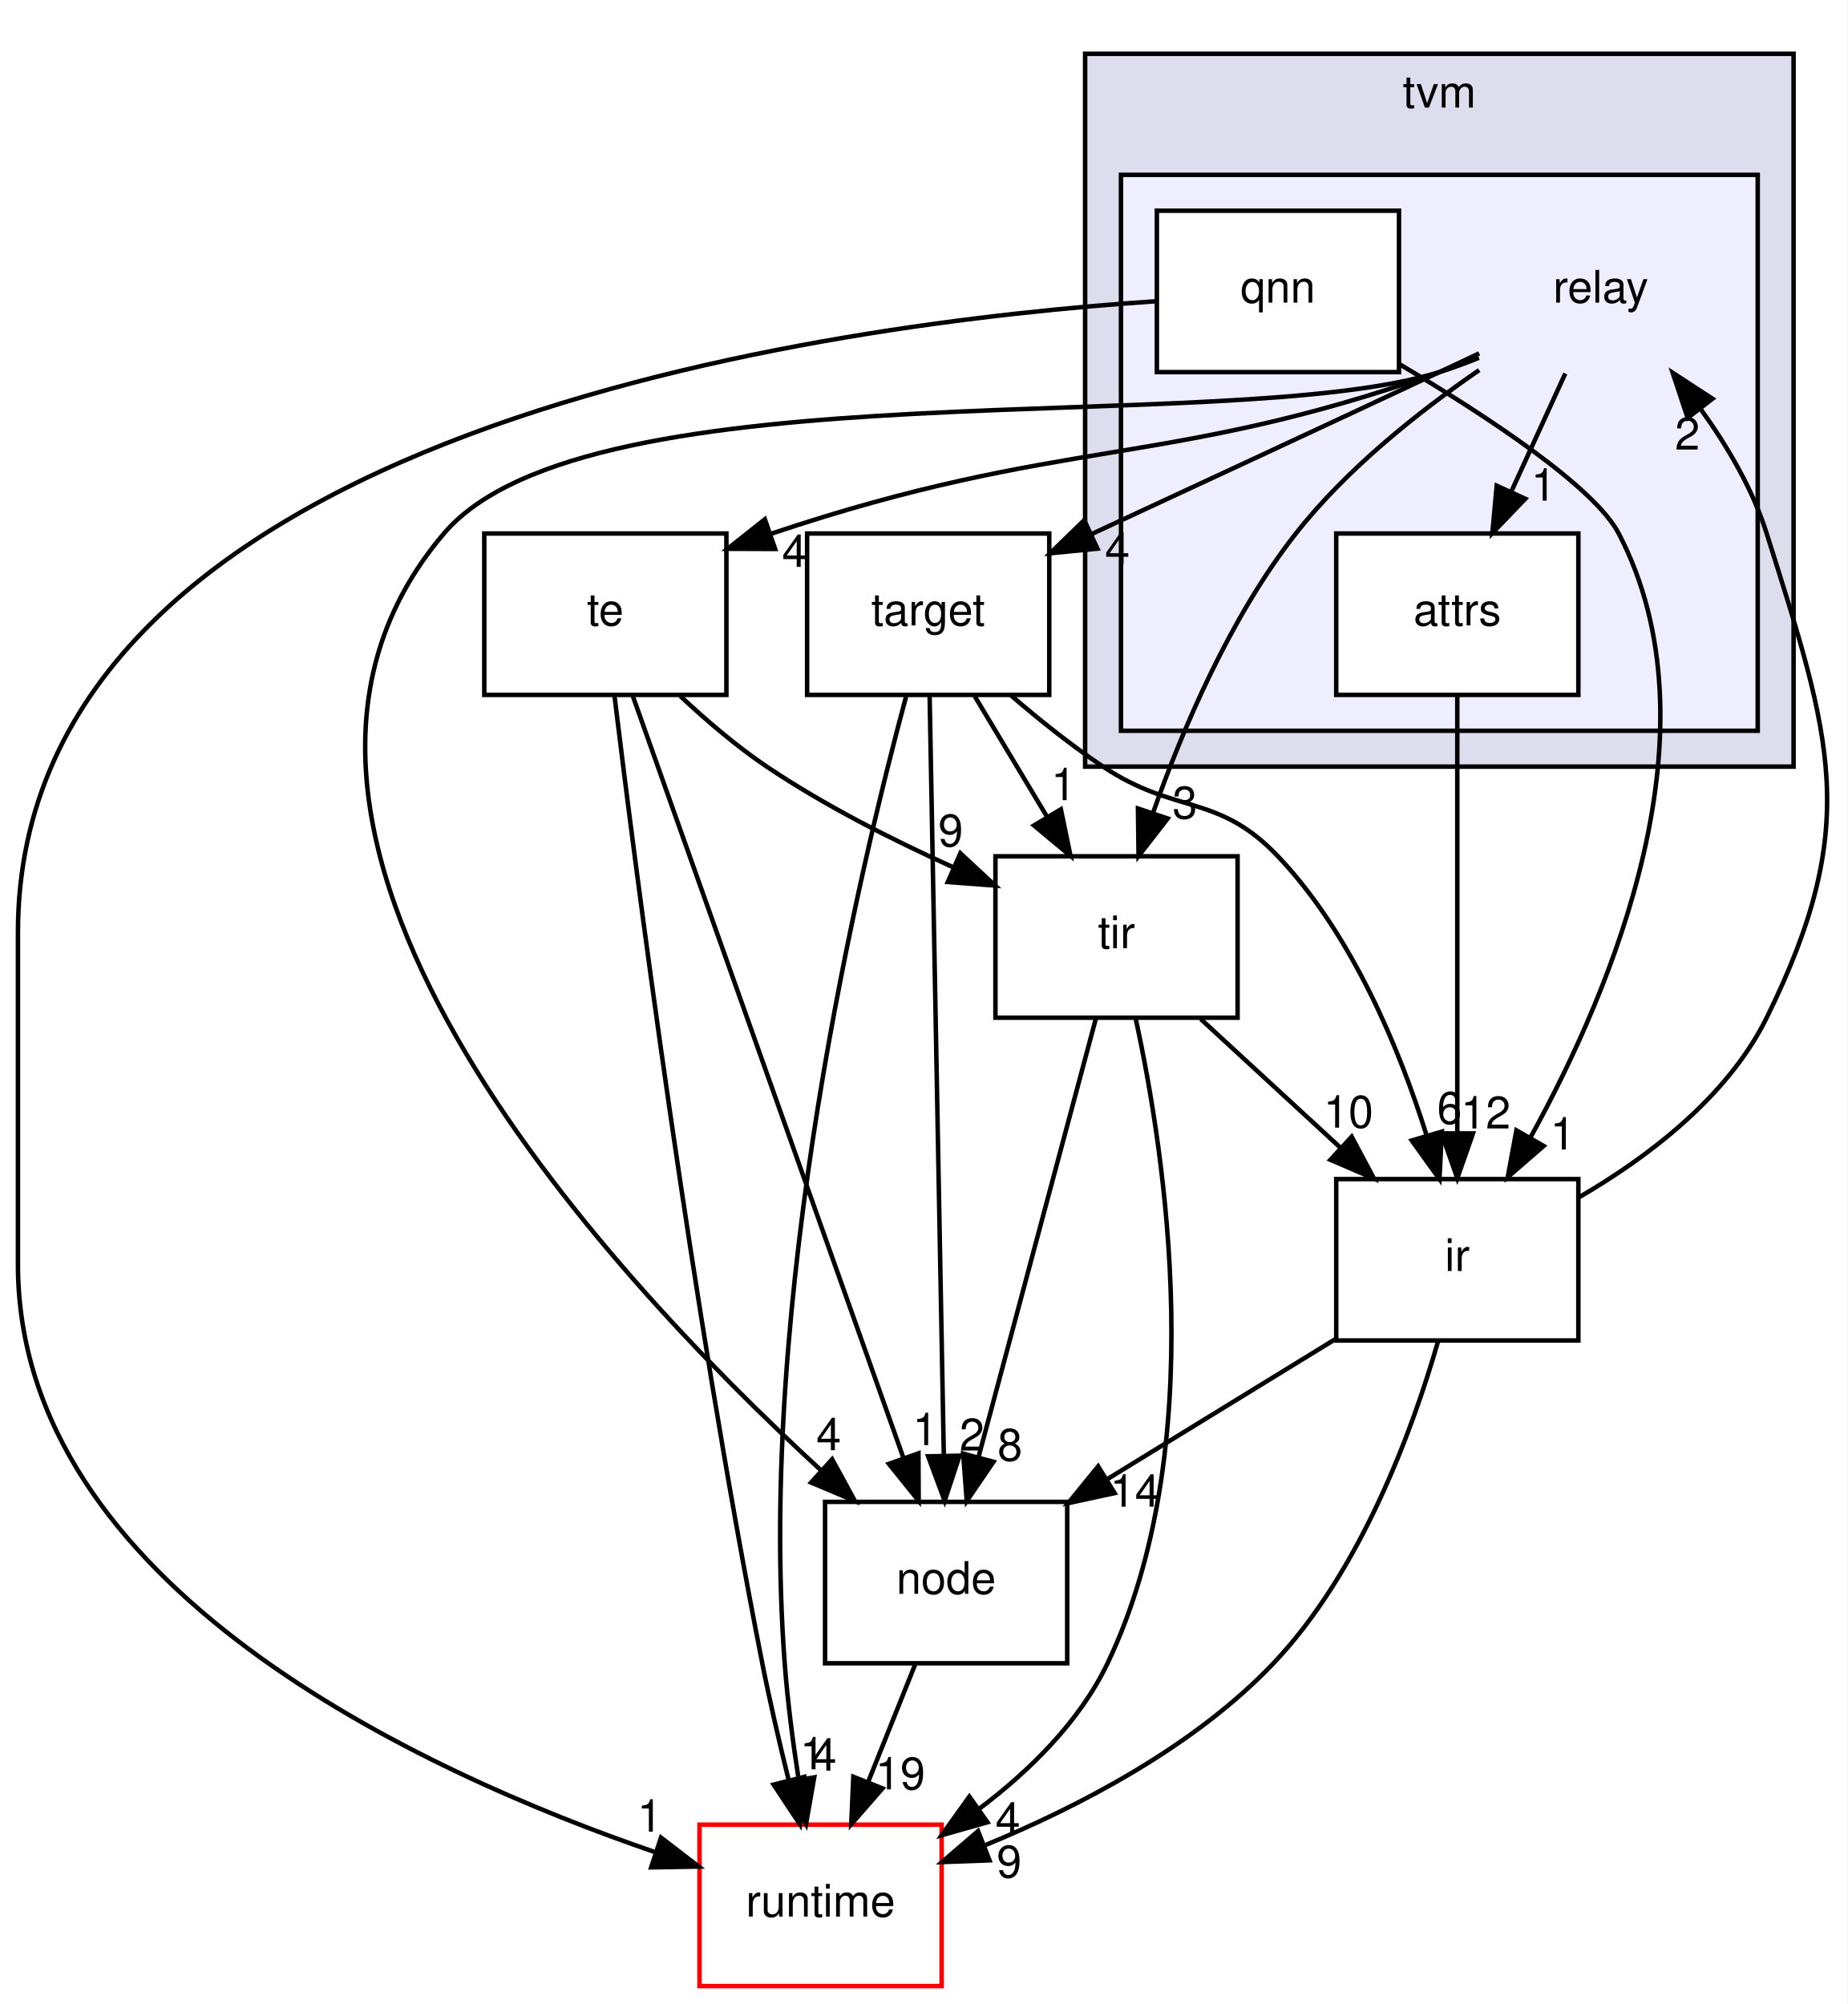
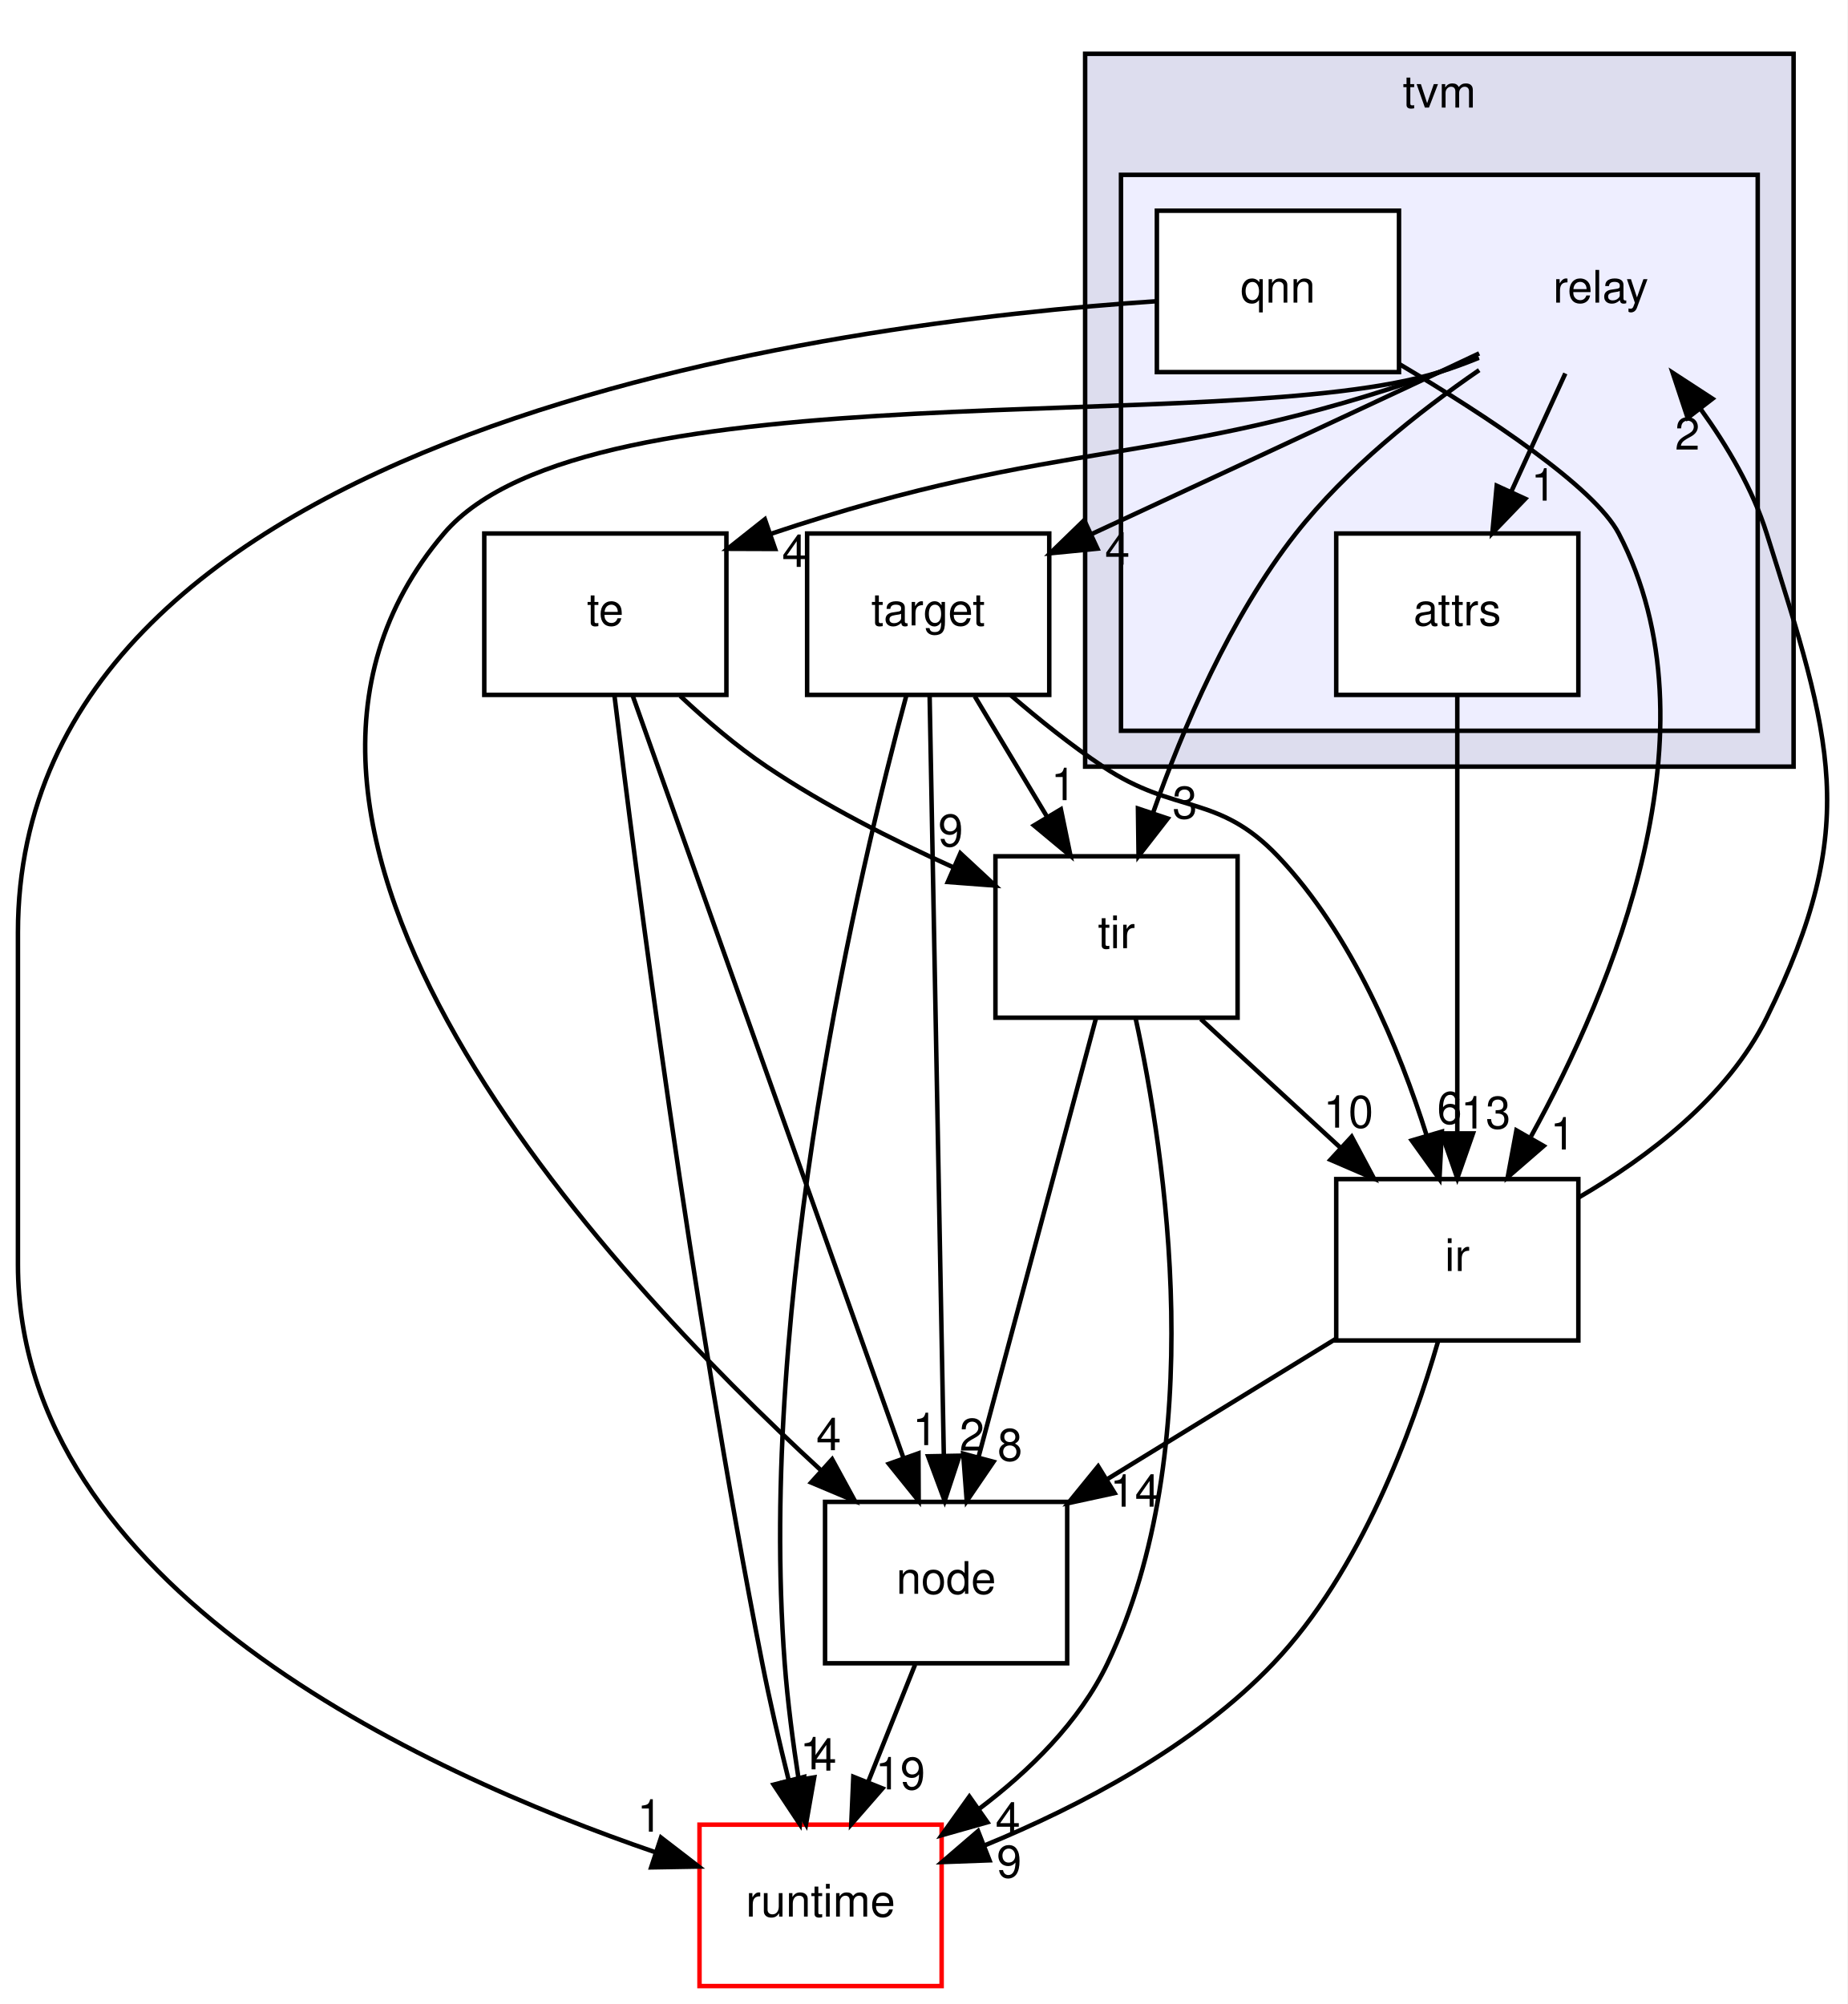
<svg xmlns="http://www.w3.org/2000/svg" xmlns:xlink="http://www.w3.org/1999/xlink" width="412pt" height="447pt" viewBox="0.00 0.00 412.00 447.00">
  <g id="graph0" class="graph" transform="scale(1 1) rotate(0) translate(4 443)">
    <polygon fill="white" stroke="none" points="-4,4 -4,-443 408,-443 408,4 -4,4" />
    <g id="clust1" class="cluster">
      <g id="a_clust1">
        <a xlink:href="dir_b4c7d8e826c599ba55146c099a14beb5.html" target="_top" xlink:title="tvm">
          <polygon fill="#ddddee" stroke="black" points="238,-272 238,-431 396,-431 396,-272 238,-272" />
          <text text-anchor="middle" x="317" y="-419" font-family="Helvetica,sans-Serif" font-size="10.00">tvm</text>
        </a>
      </g>
    </g>
    <g id="clust2" class="cluster">
      <g id="a_clust2">
        <a xlink:href="dir_63946bee875c6d52bce55e72a67a86ad.html" target="_top">
          <polygon fill="#eeeeff" stroke="black" points="246,-280 246,-404 388,-404 388,-280 246,-280" />
        </a>
      </g>
    </g>
    <g id="node1" class="node">
      <text text-anchor="middle" x="353" y="-375.5" font-family="Helvetica,sans-Serif" font-size="10.00">relay</text>
    </g>
    <g id="node2" class="node">
      <g id="a_node2">
        <a xlink:href="dir_519be2d4a83a987dbf989f1de527b870.html" target="_top" xlink:title="attrs">
          <polygon fill="white" stroke="black" points="348,-324 294,-324 294,-288 348,-288 348,-324" />
          <text text-anchor="middle" x="321" y="-303.5" font-family="Helvetica,sans-Serif" font-size="10.00">attrs</text>
        </a>
      </g>
    </g>
    <g id="edge1" class="edge">
      <path fill="none" stroke="black" d="M345.09,-359.697C341.447,-351.728 337.046,-342.1 333.006,-333.264" />
      <polygon fill="black" stroke="black" points="336.16,-331.744 328.819,-324.104 329.794,-334.654 336.16,-331.744" />
      <g id="a_edge1-headlabel">
-         <a xlink:href="dir_000005_000009.html" target="_top" xlink:title="1">
+         <a xlink:href="dir_000005_000010.html" target="_top" xlink:title="1">
          <text text-anchor="middle" x="340.237" y="-331.333" font-family="Helvetica,sans-Serif" font-size="10.00">1</text>
        </a>
      </g>
    </g>
    <g id="node4" class="node">
      <g id="a_node4">
        <a xlink:href="dir_f97d855a3173728370e632aa77170e34.html" target="_top" xlink:title="te">
          <polygon fill="none" stroke="black" points="158,-324 104,-324 104,-288 158,-288 158,-324" />
          <text text-anchor="middle" x="131" y="-303.5" font-family="Helvetica,sans-Serif" font-size="10.00">te</text>
        </a>
      </g>
    </g>
    <g id="edge2" class="edge">
      <path fill="none" stroke="black" d="M325.727,-363.411C322.815,-362.174 319.869,-361.01 317,-360 255.233,-338.264 233.617,-345.968 167.854,-323.906" />
      <polygon fill="black" stroke="black" points="168.868,-320.553 158.273,-320.589 166.578,-327.168 168.868,-320.553" />
      <g id="a_edge2-headlabel">
-         <a xlink:href="dir_000005_000019.html" target="_top" xlink:title="4">
+         <a xlink:href="dir_000005_000020.html" target="_top" xlink:title="4">
          <text text-anchor="middle" x="173.193" y="-316.546" font-family="Helvetica,sans-Serif" font-size="10.00">4</text>
        </a>
      </g>
    </g>
    <g id="node5" class="node">
      <g id="a_node5">
        <a xlink:href="dir_5da96592f3a7c442b838b075c58254c2.html" target="_top" xlink:title="target">
          <polygon fill="none" stroke="black" points="230,-324 176,-324 176,-288 230,-288 230,-324" />
          <text text-anchor="middle" x="203" y="-303.5" font-family="Helvetica,sans-Serif" font-size="10.00">target</text>
        </a>
      </g>
    </g>
    <g id="edge3" class="edge">
      <path fill="none" stroke="black" d="M325.881,-364.173C322.886,-362.762 319.879,-361.349 317,-360 291.06,-347.845 261.753,-334.223 239.35,-323.832" />
      <polygon fill="black" stroke="black" points="240.746,-320.621 230.201,-319.591 237.801,-326.972 240.746,-320.621" />
      <g id="a_edge3-headlabel">
-         <a xlink:href="dir_000005_000018.html" target="_top" xlink:title="4">
+         <a xlink:href="dir_000005_000019.html" target="_top" xlink:title="4">
          <text text-anchor="middle" x="245.201" y="-317.057" font-family="Helvetica,sans-Serif" font-size="10.00">4</text>
        </a>
      </g>
    </g>
    <g id="node6" class="node">
      <g id="a_node6">
        <a xlink:href="dir_6cd4295f6ad5aa17e5b568d0e5b190e5.html" target="_top" xlink:title="node">
          <polygon fill="none" stroke="black" points="234,-108 180,-108 180,-72 234,-72 234,-108" />
          <text text-anchor="middle" x="207" y="-87.5" font-family="Helvetica,sans-Serif" font-size="10.00">node</text>
        </a>
      </g>
    </g>
    <g id="edge4" class="edge">
      <path fill="none" stroke="black" d="M325.8,-363.189C322.874,-361.995 319.904,-360.902 317,-360 269.269,-345.184 127.388,-362.063 95,-324 39.092,-258.296 130.283,-159.901 179.195,-114.948" />
      <polygon fill="black" stroke="black" points="181.582,-117.508 186.653,-108.206 176.888,-112.316 181.582,-117.508" />
      <g id="a_edge4-headlabel">
-         <a xlink:href="dir_000005_000013.html" target="_top" xlink:title="4">
+         <a xlink:href="dir_000005_000014.html" target="_top" xlink:title="4">
          <text text-anchor="middle" x="180.82" y="-119.525" font-family="Helvetica,sans-Serif" font-size="10.00">4</text>
        </a>
      </g>
    </g>
    <g id="node9" class="node">
      <g id="a_node9">
        <a xlink:href="dir_72c2f11201cd7636dc7624de0754daa5.html" target="_top" xlink:title="tir">
          <polygon fill="none" stroke="black" points="272,-252 218,-252 218,-216 272,-216 272,-252" />
          <text text-anchor="middle" x="245" y="-231.5" font-family="Helvetica,sans-Serif" font-size="10.00">tir</text>
        </a>
      </g>
    </g>
    <g id="edge5" class="edge">
      <path fill="none" stroke="black" d="M325.88,-360.444C312.248,-351.074 296.276,-338.363 285,-324 270.349,-305.337 259.756,-280.455 253.166,-261.745" />
      <polygon fill="black" stroke="black" points="256.417,-260.431 249.917,-252.064 249.781,-262.658 256.417,-260.431" />
      <g id="a_edge5-headlabel">
        <a xlink:href="dir_000005_000007.html" target="_top" xlink:title="3">
          <text text-anchor="middle" x="260.253" y="-260.435" font-family="Helvetica,sans-Serif" font-size="10.00">3</text>
        </a>
      </g>
    </g>
    <g id="node8" class="node">
      <g id="a_node8">
        <a xlink:href="dir_dc867ff9a37cad1764f1670dc7eba6c1.html" target="_top" xlink:title="ir">
          <polygon fill="none" stroke="black" points="348,-180 294,-180 294,-144 348,-144 348,-180" />
          <text text-anchor="middle" x="321" y="-159.5" font-family="Helvetica,sans-Serif" font-size="10.00">ir</text>
        </a>
      </g>
    </g>
    <g id="edge6" class="edge">
      <path fill="none" stroke="black" d="M321,-287.871C321,-263.67 321,-219.211 321,-190.393" />
      <polygon fill="black" stroke="black" points="324.5,-190.189 321,-180.189 317.5,-190.189 324.5,-190.189" />
      <g id="a_edge6-headlabel">
-         <a xlink:href="dir_000009_000004.html" target="_top" xlink:title="12">
-           <text text-anchor="middle" x="327.339" y="-191.284" font-family="Helvetica,sans-Serif" font-size="10.00">12</text>
+         <a xlink:href="dir_000010_000004.html" target="_top" xlink:title="13">
+           <text text-anchor="middle" x="327.339" y="-191.284" font-family="Helvetica,sans-Serif" font-size="10.00">13</text>
        </a>
      </g>
    </g>
    <g id="node3" class="node">
      <g id="a_node3">
        <a xlink:href="dir_d523279167051dc3aad9a40981221f4d.html" target="_top" xlink:title="qnn">
          <polygon fill="white" stroke="black" points="308,-396 254,-396 254,-360 308,-360 308,-396" />
          <text text-anchor="middle" x="281" y="-375.5" font-family="Helvetica,sans-Serif" font-size="10.00">qnn</text>
        </a>
      </g>
    </g>
    <g id="node7" class="node">
      <g id="a_node7">
        <a xlink:href="dir_404558507ed35459f0d7a6d81d8c508d.html" target="_top" xlink:title="runtime">
          <polygon fill="white" stroke="red" points="206,-36 152,-36 152,-0 206,-0 206,-36" />
          <text text-anchor="middle" x="179" y="-15.5" font-family="Helvetica,sans-Serif" font-size="10.00">runtime</text>
        </a>
      </g>
    </g>
    <g id="edge21" class="edge">
      <path fill="none" stroke="black" d="M253.801,-375.803C183.281,-371.101 0,-348.009 0,-235 0,-235 0,-235 0,-161 0,-89.077 89.792,-47.803 142.184,-29.841" />
      <polygon fill="black" stroke="black" points="143.418,-33.12 151.814,-26.657 141.221,-26.474 143.418,-33.12" />
      <g id="a_edge21-headlabel">
        <a xlink:href="dir_000006_000008.html" target="_top" xlink:title="1">
          <text text-anchor="middle" x="140.897" y="-34.444" font-family="Helvetica,sans-Serif" font-size="10.00">1</text>
        </a>
      </g>
    </g>
    <g id="edge22" class="edge">
      <path fill="none" stroke="black" d="M308.028,-361.819C327.612,-350.185 351.568,-334.411 357,-324 379.792,-280.319 355.699,-222.647 337.439,-189.509" />
      <polygon fill="black" stroke="black" points="340.259,-187.389 332.253,-180.449 334.184,-190.867 340.259,-187.389" />
      <g id="a_edge22-headlabel">
        <a xlink:href="dir_000006_000004.html" target="_top" xlink:title="1">
          <text text-anchor="middle" x="344.508" y="-186.598" font-family="Helvetica,sans-Serif" font-size="10.00">1</text>
        </a>
      </g>
    </g>
    <g id="edge7" class="edge">
      <path fill="none" stroke="black" d="M137.091,-287.849C150.293,-250.675 181.629,-162.439 197.475,-117.82" />
      <polygon fill="black" stroke="black" points="200.832,-118.827 200.88,-108.232 194.235,-116.484 200.832,-118.827" />
      <g id="a_edge7-headlabel">
-         <a xlink:href="dir_000019_000013.html" target="_top" xlink:title="1">
+         <a xlink:href="dir_000020_000014.html" target="_top" xlink:title="1">
          <text text-anchor="middle" x="202.304" y="-120.665" font-family="Helvetica,sans-Serif" font-size="10.00">1</text>
        </a>
      </g>
    </g>
    <g id="edge8" class="edge">
      <path fill="none" stroke="black" d="M133.018,-287.952C137.709,-249.327 150.163,-152.263 166,-72 167.676,-63.504 169.813,-54.318 171.868,-46.018" />
      <polygon fill="black" stroke="black" points="175.318,-46.651 174.385,-36.097 168.533,-44.929 175.318,-46.651" />
      <g id="a_edge8-headlabel">
-         <a xlink:href="dir_000019_000008.html" target="_top" xlink:title="1">
+         <a xlink:href="dir_000020_000008.html" target="_top" xlink:title="1">
          <text text-anchor="middle" x="177.186" y="-48.334" font-family="Helvetica,sans-Serif" font-size="10.00">1</text>
        </a>
      </g>
    </g>
    <g id="edge9" class="edge">
      <path fill="none" stroke="black" d="M147.697,-287.767C153.497,-282.322 160.248,-276.545 167,-272 179.807,-263.38 194.935,-255.707 208.443,-249.614" />
      <polygon fill="black" stroke="black" points="210.174,-252.677 217.936,-245.466 207.372,-246.263 210.174,-252.677" />
      <g id="a_edge9-headlabel">
-         <a xlink:href="dir_000019_000007.html" target="_top" xlink:title="9">
+         <a xlink:href="dir_000020_000007.html" target="_top" xlink:title="9">
          <text text-anchor="middle" x="208.017" y="-254.218" font-family="Helvetica,sans-Serif" font-size="10.00">9</text>
        </a>
      </g>
    </g>
    <g id="edge10" class="edge">
      <path fill="none" stroke="black" d="M203.321,-287.849C204.012,-250.832 205.651,-163.181 206.488,-118.386" />
      <polygon fill="black" stroke="black" points="209.99,-118.296 206.678,-108.232 202.992,-118.165 209.99,-118.296" />
      <g id="a_edge10-headlabel">
-         <a xlink:href="dir_000018_000013.html" target="_top" xlink:title="2">
+         <a xlink:href="dir_000019_000014.html" target="_top" xlink:title="2">
          <text text-anchor="middle" x="212.762" y="-119.443" font-family="Helvetica,sans-Serif" font-size="10.00">2</text>
        </a>
      </g>
    </g>
    <g id="edge11" class="edge">
      <path fill="none" stroke="black" d="M198.121,-287.832C187.743,-249.357 164.904,-153.23 171,-72 171.637,-63.518 172.838,-54.336 174.121,-46.036" />
      <polygon fill="black" stroke="black" points="177.584,-46.547 175.752,-36.112 170.676,-45.412 177.584,-46.547" />
      <g id="a_edge11-headlabel">
-         <a xlink:href="dir_000018_000008.html" target="_top" xlink:title="4">
+         <a xlink:href="dir_000019_000008.html" target="_top" xlink:title="4">
          <text text-anchor="middle" x="179.802" y="-48.055" font-family="Helvetica,sans-Serif" font-size="10.00">4</text>
        </a>
      </g>
    </g>
    <g id="edge12" class="edge">
      <path fill="none" stroke="black" d="M221.358,-287.977C227.66,-282.545 234.916,-276.723 242,-272 258.207,-261.194 267.585,-266.124 281,-252 297.614,-234.509 308.121,-208.937 314.176,-189.687" />
      <polygon fill="black" stroke="black" points="317.559,-190.586 317.018,-180.005 310.843,-188.614 317.559,-190.586" />
      <g id="a_edge12-headlabel">
-         <a xlink:href="dir_000018_000004.html" target="_top" xlink:title="6">
+         <a xlink:href="dir_000019_000004.html" target="_top" xlink:title="6">
          <text text-anchor="middle" x="319.271" y="-192.334" font-family="Helvetica,sans-Serif" font-size="10.00">6</text>
        </a>
      </g>
    </g>
    <g id="edge13" class="edge">
      <path fill="none" stroke="black" d="M213.382,-287.697C218.265,-279.559 224.187,-269.689 229.579,-260.701" />
      <polygon fill="black" stroke="black" points="232.594,-262.48 234.737,-252.104 226.591,-258.879 232.594,-262.48" />
      <g id="a_edge13-headlabel">
-         <a xlink:href="dir_000018_000007.html" target="_top" xlink:title="1">
+         <a xlink:href="dir_000019_000007.html" target="_top" xlink:title="1">
          <text text-anchor="middle" x="233.179" y="-264.523" font-family="Helvetica,sans-Serif" font-size="10.00">1</text>
        </a>
      </g>
    </g>
    <g id="edge14" class="edge">
      <path fill="none" stroke="black" d="M200.079,-71.697C196.925,-63.813 193.122,-54.304 189.619,-45.546" />
      <polygon fill="black" stroke="black" points="192.805,-44.089 185.842,-36.104 186.306,-46.689 192.805,-44.089" />
      <g id="a_edge14-headlabel">
-         <a xlink:href="dir_000013_000008.html" target="_top" xlink:title="19">
+         <a xlink:href="dir_000014_000008.html" target="_top" xlink:title="19">
          <text text-anchor="middle" x="196.777" y="-43.872" font-family="Helvetica,sans-Serif" font-size="10.00">19</text>
        </a>
      </g>
    </g>
    <g id="edge15" class="edge">
      <path fill="none" stroke="black" d="M348.031,-175.873C363.389,-184.788 381.253,-198.251 390,-216 411.219,-259.055 404.402,-278.211 390,-324 386.901,-333.852 381.249,-343.47 375.279,-351.749" />
      <polygon fill="black" stroke="black" points="372.371,-349.789 369.037,-359.846 377.914,-354.063 372.371,-349.789" />
      <g id="a_edge15-headlabel">
        <a xlink:href="dir_000004_000005.html" target="_top" xlink:title="2">
          <text text-anchor="middle" x="372.317" y="-342.709" font-family="Helvetica,sans-Serif" font-size="10.00">2</text>
        </a>
      </g>
    </g>
    <g id="edge16" class="edge">
      <path fill="none" stroke="black" d="M293.984,-144.411C278.762,-135.064 259.551,-123.268 243.058,-113.141" />
      <polygon fill="black" stroke="black" points="244.571,-109.963 234.218,-107.713 240.908,-115.928 244.571,-109.963" />
      <g id="a_edge16-headlabel">
-         <a xlink:href="dir_000004_000013.html" target="_top" xlink:title="14">
+         <a xlink:href="dir_000004_000014.html" target="_top" xlink:title="14">
          <text text-anchor="middle" x="249.12" y="-106.924" font-family="Helvetica,sans-Serif" font-size="10.00">14</text>
        </a>
      </g>
    </g>
    <g id="edge17" class="edge">
      <path fill="none" stroke="black" d="M316.673,-143.678C311.051,-124.198 299.565,-92.6 280,-72 262.341,-53.407 236.705,-40.063 215.68,-31.415" />
      <polygon fill="black" stroke="black" points="216.675,-28.046 206.088,-27.657 214.122,-34.564 216.675,-28.046" />
      <g id="a_edge17-headlabel">
        <a xlink:href="dir_000004_000008.html" target="_top" xlink:title="9">
          <text text-anchor="middle" x="221.058" y="-24.213" font-family="Helvetica,sans-Serif" font-size="10.00">9</text>
        </a>
      </g>
    </g>
    <g id="edge18" class="edge">
      <path fill="none" stroke="black" d="M240.416,-215.871C233.911,-191.564 221.937,-146.819 214.229,-118.013" />
      <polygon fill="black" stroke="black" points="217.566,-116.945 211.6,-108.189 210.804,-118.754 217.566,-116.945" />
      <g id="a_edge18-headlabel">
-         <a xlink:href="dir_000007_000013.html" target="_top" xlink:title="8">
+         <a xlink:href="dir_000007_000014.html" target="_top" xlink:title="8">
          <text text-anchor="middle" x="221.238" y="-117.183" font-family="Helvetica,sans-Serif" font-size="10.00">8</text>
        </a>
      </g>
    </g>
    <g id="edge19" class="edge">
      <path fill="none" stroke="black" d="M249.236,-215.97C255.909,-185.395 265.9,-119.921 243,-72 236.743,-58.907 225.523,-47.921 214.205,-39.407" />
      <polygon fill="black" stroke="black" points="216.21,-36.538 206.017,-33.65 212.184,-42.264 216.21,-36.538" />
      <g id="a_edge19-headlabel">
        <a xlink:href="dir_000007_000008.html" target="_top" xlink:title="4">
          <text text-anchor="middle" x="220.784" y="-33.783" font-family="Helvetica,sans-Serif" font-size="10.00">4</text>
        </a>
      </g>
    </g>
    <g id="edge20" class="edge">
      <path fill="none" stroke="black" d="M263.787,-215.697C273.174,-207.05 284.684,-196.449 294.913,-187.027" />
      <polygon fill="black" stroke="black" points="297.445,-189.454 302.43,-180.104 292.703,-184.305 297.445,-189.454" />
      <g id="a_edge20-headlabel">
        <a xlink:href="dir_000007_000004.html" target="_top" xlink:title="10">
          <text text-anchor="middle" x="296.725" y="-191.477" font-family="Helvetica,sans-Serif" font-size="10.00">10</text>
        </a>
      </g>
    </g>
  </g>
</svg>
